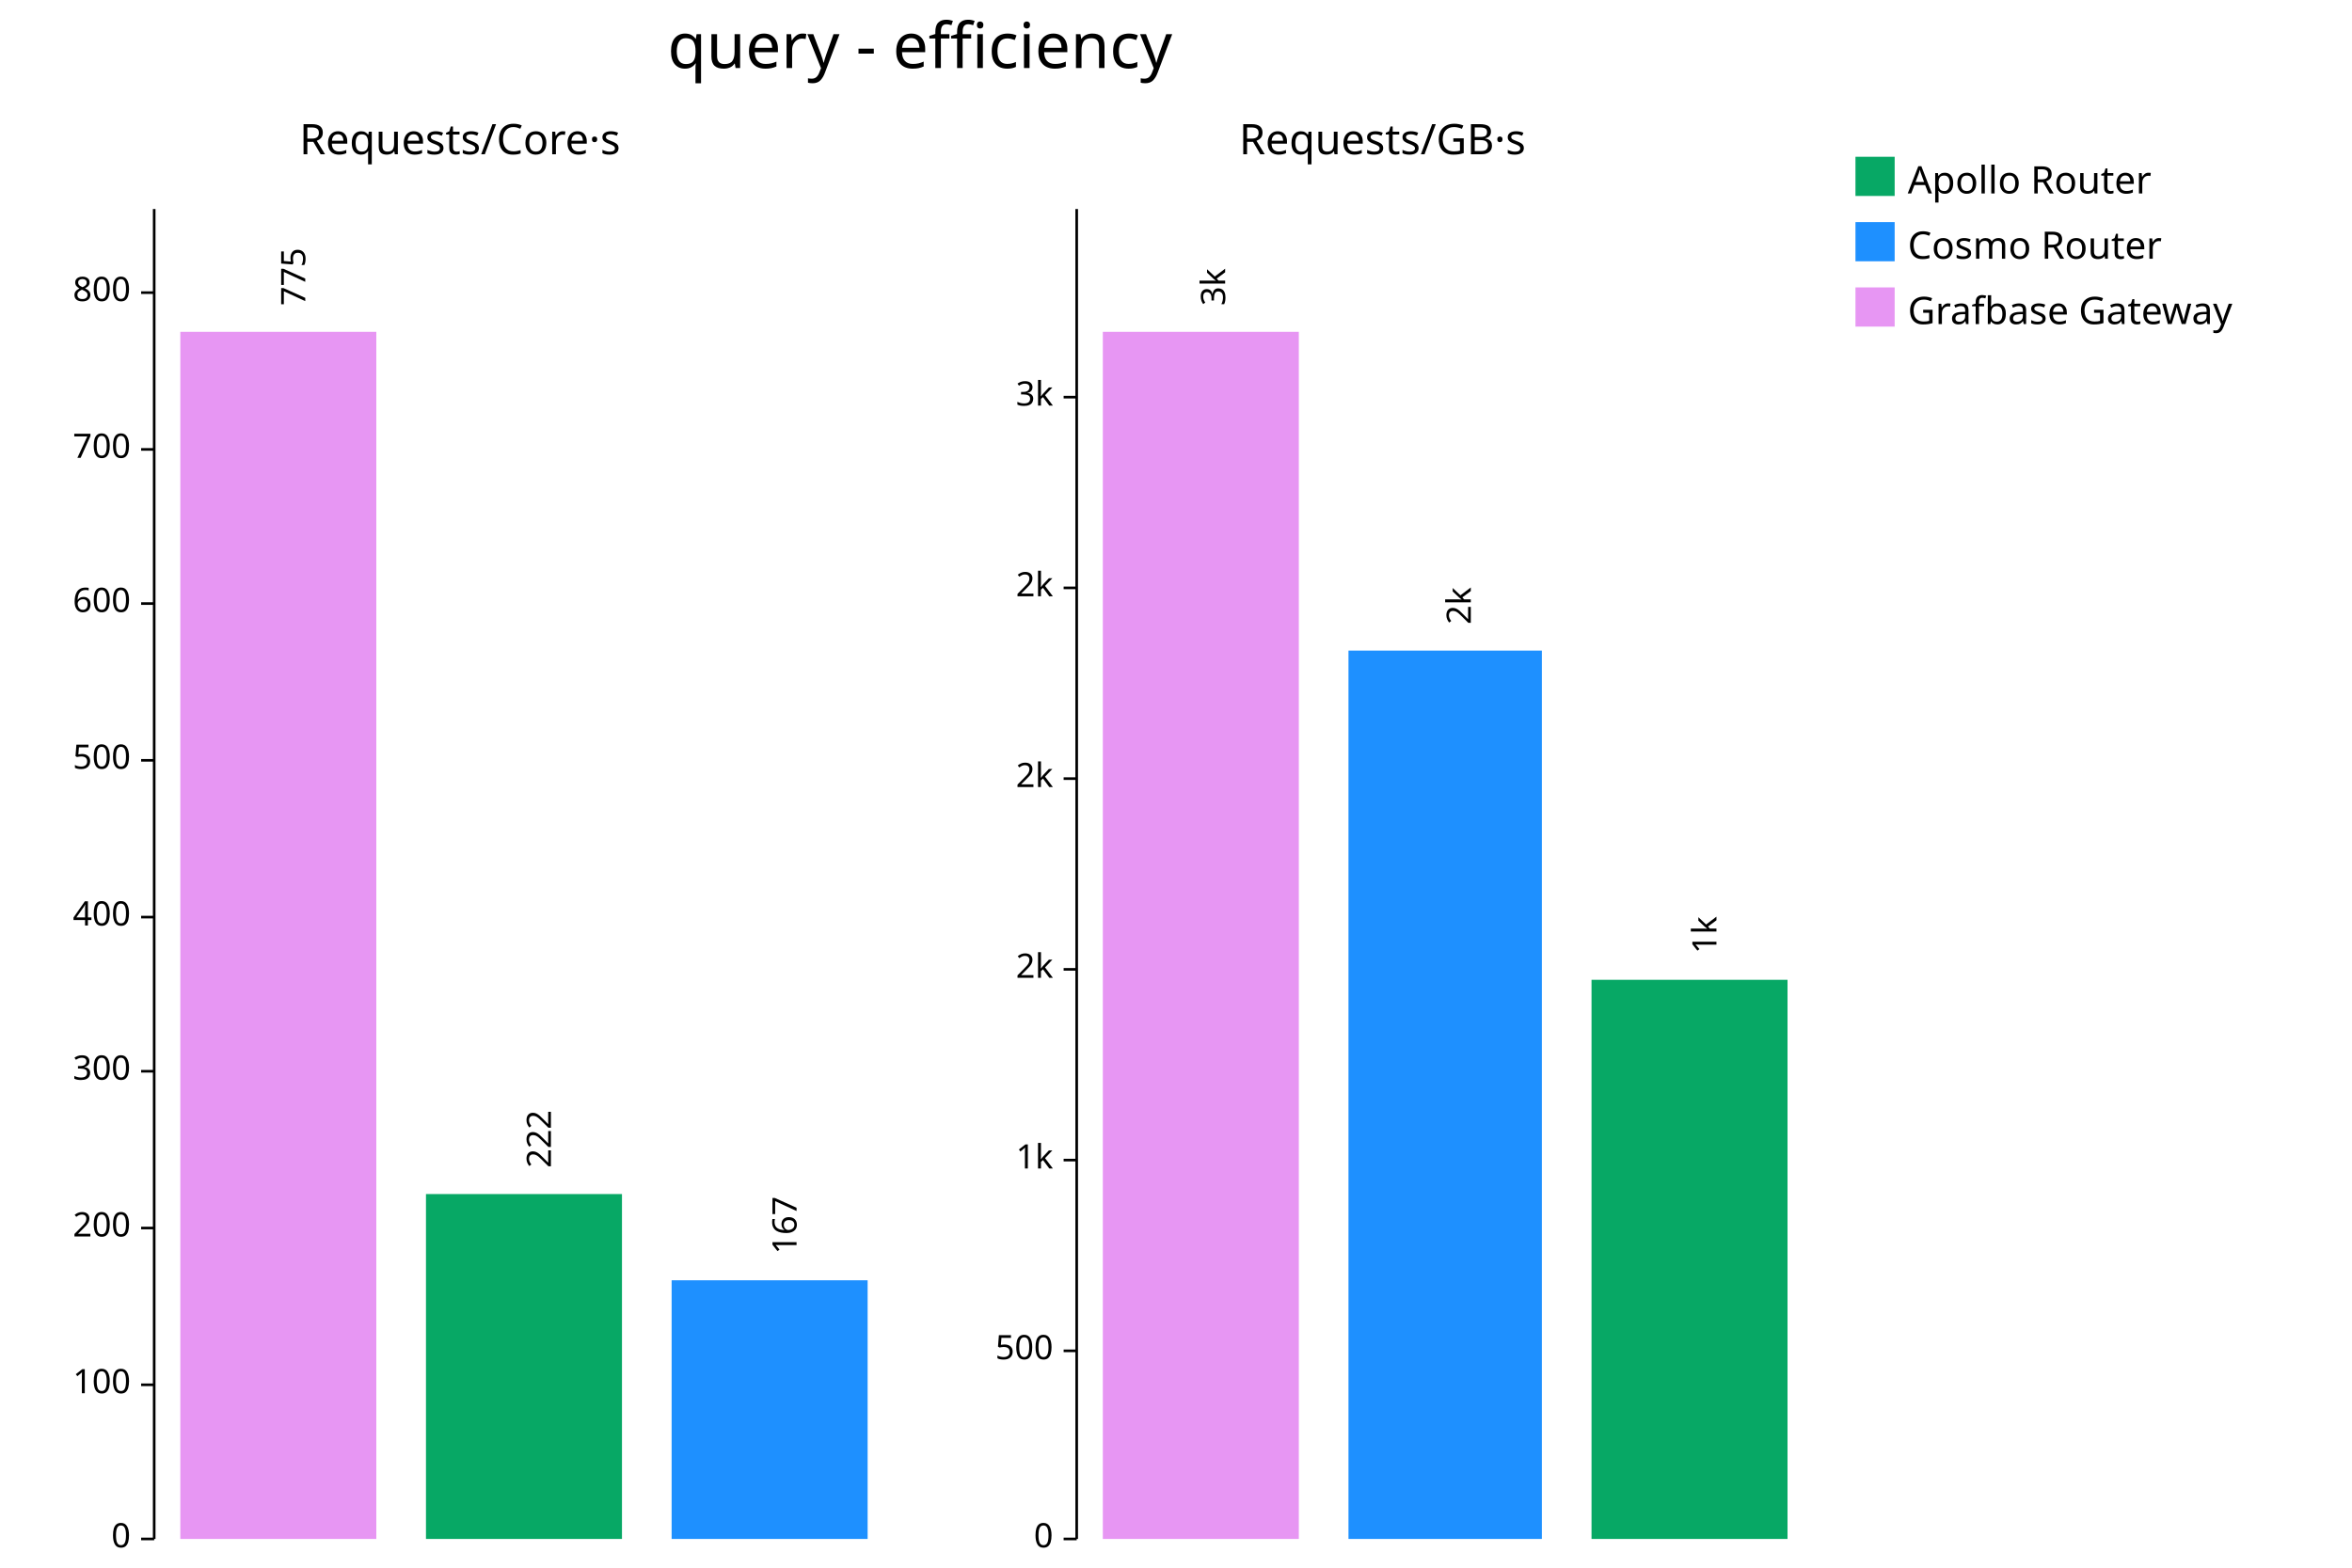
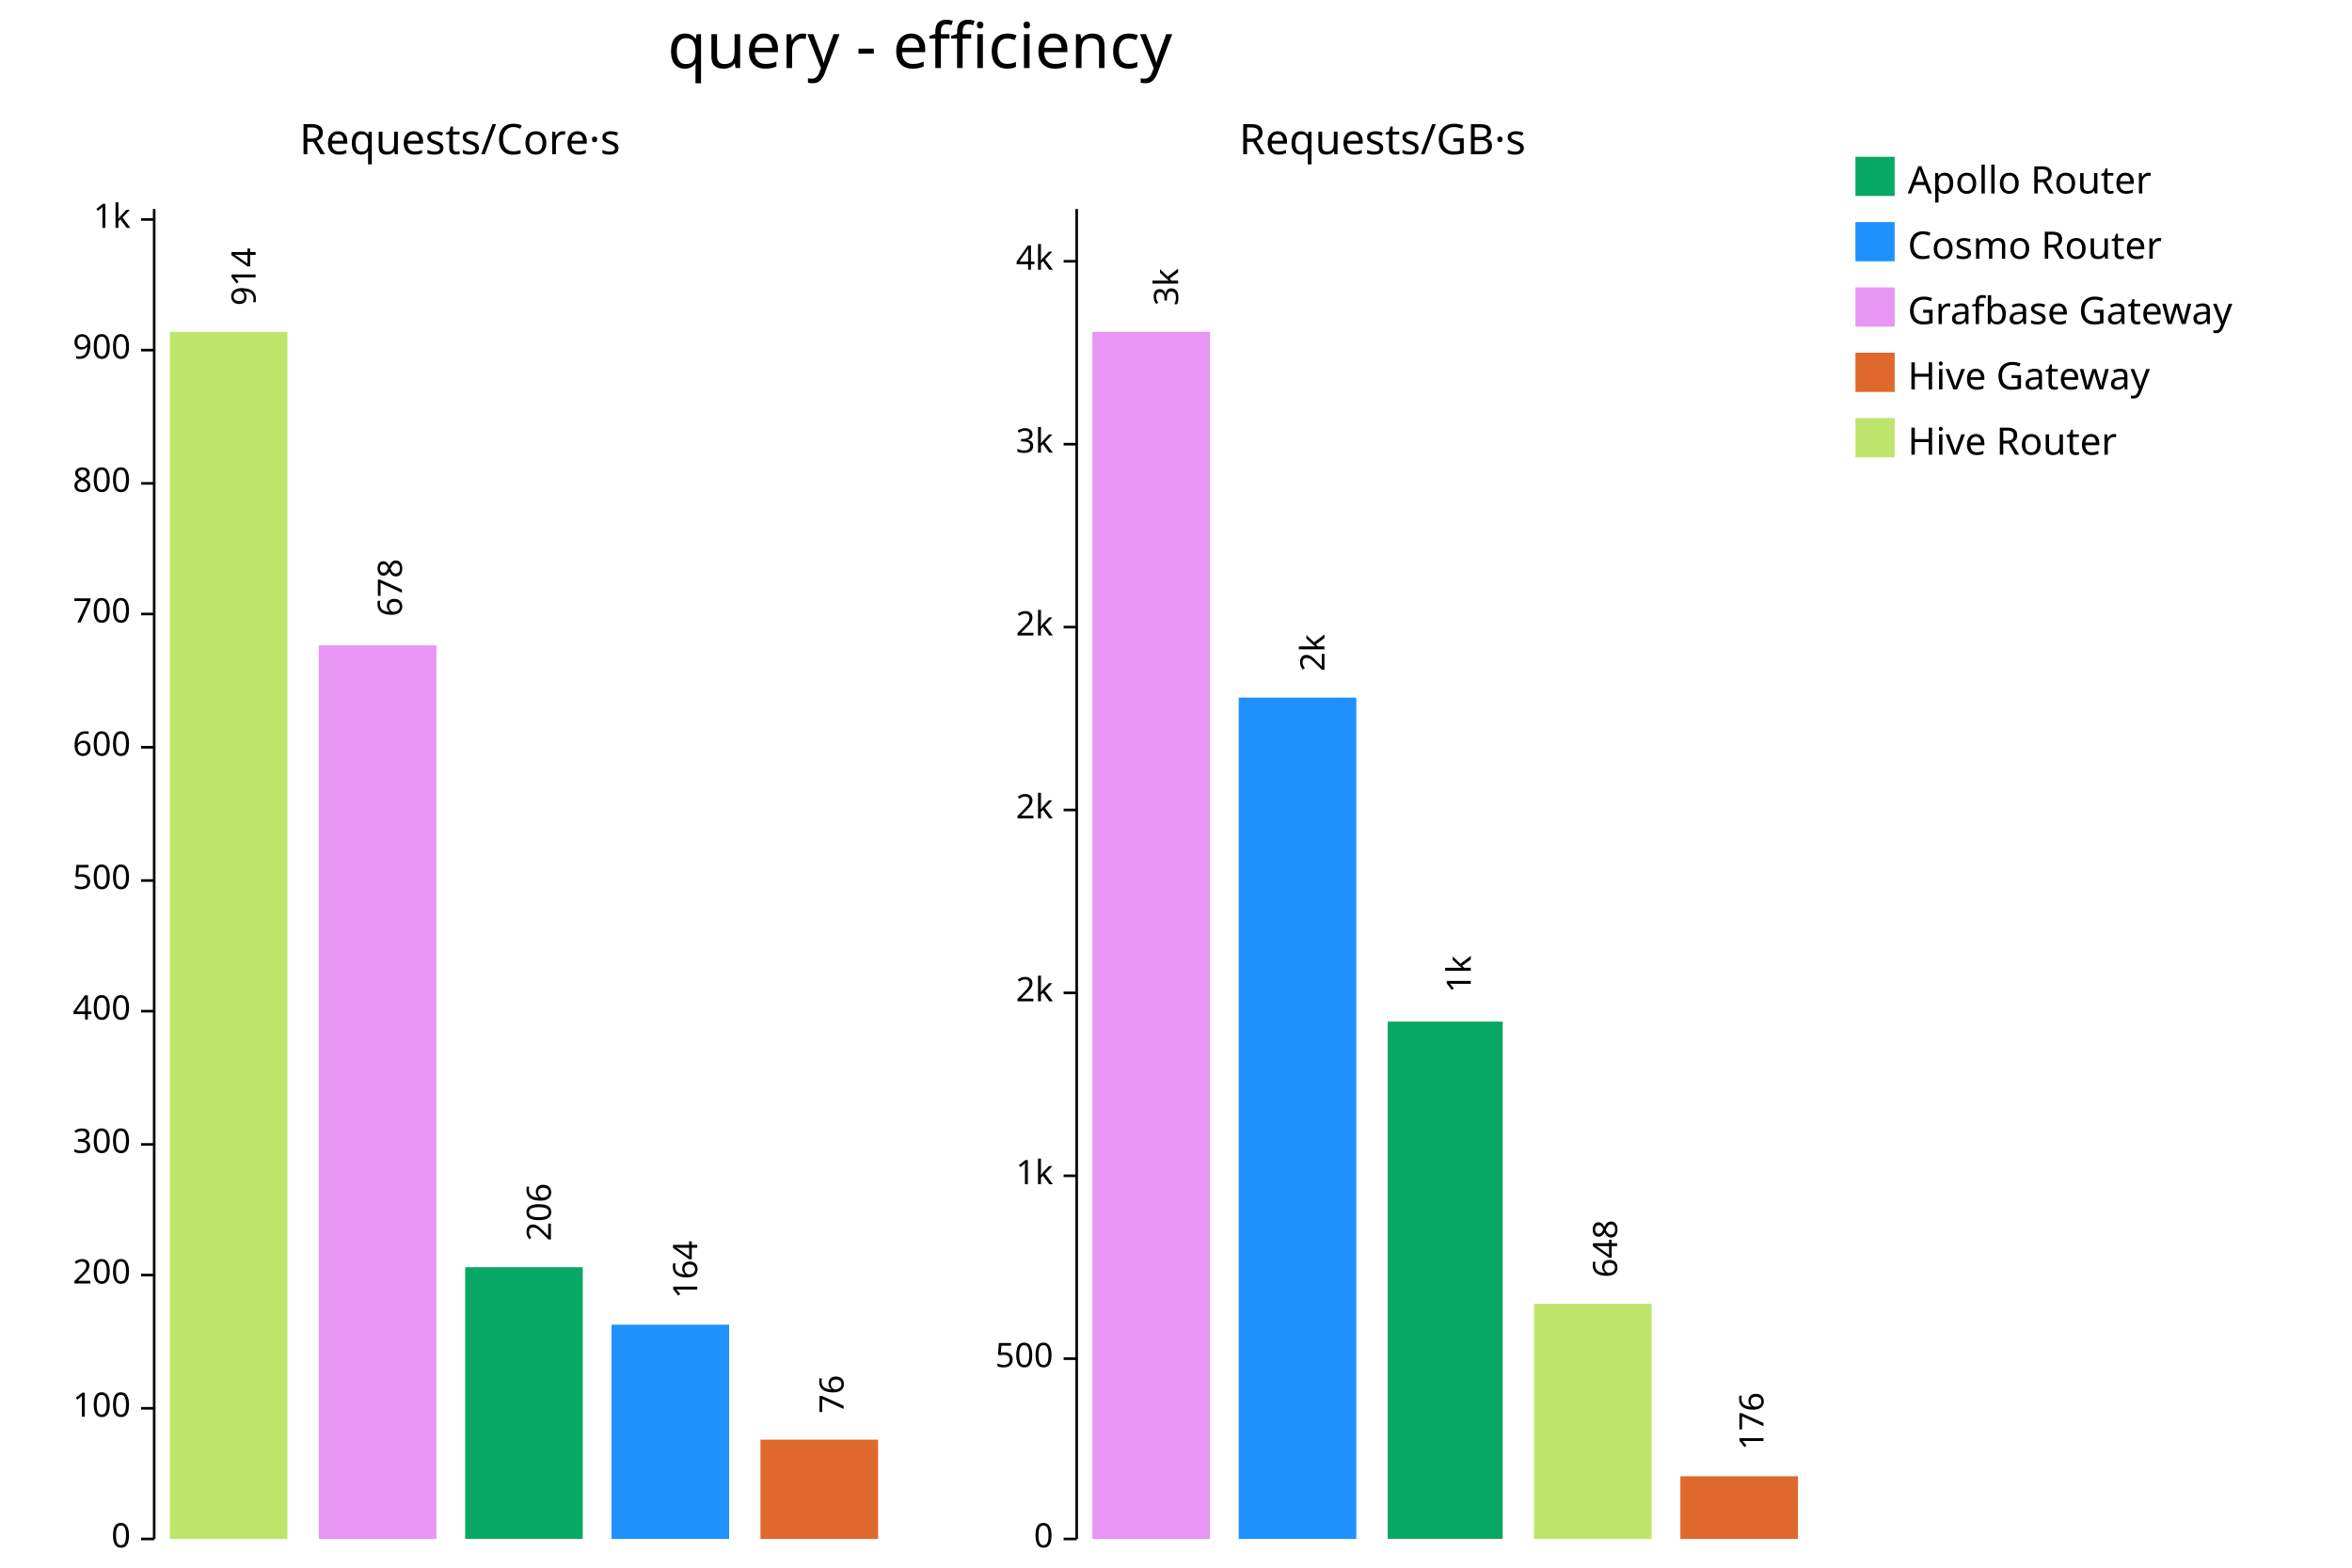
<svg xmlns="http://www.w3.org/2000/svg" width="900" height="600" viewBox="0 0 900 600">
  <text x="352" y="20" dy="0.5ex" text-anchor="middle" font-family="sans-serif" font-size="24.194" opacity="1" fill="#000000">
query - efficiency
</text>
  <text x="176" y="55" dy="0.5ex" text-anchor="middle" font-family="sans-serif" font-size="16.129" opacity="1" fill="#000000">
Requests/Core·s
</text>
  <polyline fill="none" opacity="1" stroke="#000000" stroke-width="1" points="59,80 59,589 " />
  <text x="50" y="589" dy="0.5ex" text-anchor="end" font-family="sans-serif" font-size="12.903" opacity="1" fill="#000000">
0
</text>
  <polyline fill="none" opacity="1" stroke="#000000" stroke-width="1" points="54,589 59,589 " />
-   <text x="50" y="530" dy="0.5ex" text-anchor="end" font-family="sans-serif" font-size="12.903" opacity="1" fill="#000000">
+   <text x="50" y="539" dy="0.5ex" text-anchor="end" font-family="sans-serif" font-size="12.903" opacity="1" fill="#000000">
100
</text>
-   <polyline fill="none" opacity="1" stroke="#000000" stroke-width="1" points="54,530 59,530 " />
-   <text x="50" y="470" dy="0.5ex" text-anchor="end" font-family="sans-serif" font-size="12.903" opacity="1" fill="#000000">
+   <polyline fill="none" opacity="1" stroke="#000000" stroke-width="1" points="54,539 59,539 " />
+   <text x="50" y="488" dy="0.5ex" text-anchor="end" font-family="sans-serif" font-size="12.903" opacity="1" fill="#000000">
200
</text>
-   <polyline fill="none" opacity="1" stroke="#000000" stroke-width="1" points="54,470 59,470 " />
-   <text x="50" y="410" dy="0.5ex" text-anchor="end" font-family="sans-serif" font-size="12.903" opacity="1" fill="#000000">
+   <polyline fill="none" opacity="1" stroke="#000000" stroke-width="1" points="54,488 59,488 " />
+   <text x="50" y="438" dy="0.5ex" text-anchor="end" font-family="sans-serif" font-size="12.903" opacity="1" fill="#000000">
300
</text>
-   <polyline fill="none" opacity="1" stroke="#000000" stroke-width="1" points="54,410 59,410 " />
-   <text x="50" y="351" dy="0.5ex" text-anchor="end" font-family="sans-serif" font-size="12.903" opacity="1" fill="#000000">
+   <polyline fill="none" opacity="1" stroke="#000000" stroke-width="1" points="54,438 59,438 " />
+   <text x="50" y="387" dy="0.5ex" text-anchor="end" font-family="sans-serif" font-size="12.903" opacity="1" fill="#000000">
400
</text>
-   <polyline fill="none" opacity="1" stroke="#000000" stroke-width="1" points="54,351 59,351 " />
-   <text x="50" y="291" dy="0.5ex" text-anchor="end" font-family="sans-serif" font-size="12.903" opacity="1" fill="#000000">
+   <polyline fill="none" opacity="1" stroke="#000000" stroke-width="1" points="54,387 59,387 " />
+   <text x="50" y="337" dy="0.5ex" text-anchor="end" font-family="sans-serif" font-size="12.903" opacity="1" fill="#000000">
500
</text>
-   <polyline fill="none" opacity="1" stroke="#000000" stroke-width="1" points="54,291 59,291 " />
-   <text x="50" y="231" dy="0.5ex" text-anchor="end" font-family="sans-serif" font-size="12.903" opacity="1" fill="#000000">
+   <polyline fill="none" opacity="1" stroke="#000000" stroke-width="1" points="54,337 59,337 " />
+   <text x="50" y="286" dy="0.5ex" text-anchor="end" font-family="sans-serif" font-size="12.903" opacity="1" fill="#000000">
600
</text>
-   <polyline fill="none" opacity="1" stroke="#000000" stroke-width="1" points="54,231 59,231 " />
-   <text x="50" y="172" dy="0.5ex" text-anchor="end" font-family="sans-serif" font-size="12.903" opacity="1" fill="#000000">
+   <polyline fill="none" opacity="1" stroke="#000000" stroke-width="1" points="54,286 59,286 " />
+   <text x="50" y="235" dy="0.5ex" text-anchor="end" font-family="sans-serif" font-size="12.903" opacity="1" fill="#000000">
700
</text>
-   <polyline fill="none" opacity="1" stroke="#000000" stroke-width="1" points="54,172 59,172 " />
-   <text x="50" y="112" dy="0.5ex" text-anchor="end" font-family="sans-serif" font-size="12.903" opacity="1" fill="#000000">
+   <polyline fill="none" opacity="1" stroke="#000000" stroke-width="1" points="54,235 59,235 " />
+   <text x="50" y="185" dy="0.5ex" text-anchor="end" font-family="sans-serif" font-size="12.903" opacity="1" fill="#000000">
800
</text>
-   <polyline fill="none" opacity="1" stroke="#000000" stroke-width="1" points="54,112 59,112 " />
-   <rect x="69" y="127" width="75" height="462" opacity="1" fill="#E796F3" stroke="none" />
-   <text x="107" y="117" dy="0.76em" text-anchor="start" font-family="sans-serif" font-size="12.903" opacity="1" fill="#000000" transform="rotate(270, 107, 117)">
- 775
+   <polyline fill="none" opacity="1" stroke="#000000" stroke-width="1" points="54,185 59,185 " />
+   <text x="50" y="134" dy="0.5ex" text-anchor="end" font-family="sans-serif" font-size="12.903" opacity="1" fill="#000000">
+ 900
</text>
-   <rect x="163" y="457" width="75" height="132" opacity="1" fill="#07A865" stroke="none" />
-   <text x="201" y="447" dy="0.76em" text-anchor="start" font-family="sans-serif" font-size="12.903" opacity="1" fill="#000000" transform="rotate(270, 201, 447)">
- 222
+   <polyline fill="none" opacity="1" stroke="#000000" stroke-width="1" points="54,134 59,134 " />
+   <text x="50" y="84" dy="0.5ex" text-anchor="end" font-family="sans-serif" font-size="12.903" opacity="1" fill="#000000">
+ 1k
</text>
-   <rect x="257" y="490" width="75" height="99" opacity="1" fill="#1E90FF" stroke="none" />
-   <text x="295" y="480" dy="0.76em" text-anchor="start" font-family="sans-serif" font-size="12.903" opacity="1" fill="#000000" transform="rotate(270, 295, 480)">
- 167
+   <polyline fill="none" opacity="1" stroke="#000000" stroke-width="1" points="54,84 59,84 " />
+   <rect x="65" y="127" width="45" height="462" opacity="1" fill="#BDE56C" stroke="none" />
+   <text x="88" y="117" dy="0.76em" text-anchor="start" font-family="sans-serif" font-size="12.903" opacity="1" fill="#000000" transform="rotate(270, 88, 117)">
+ 914
+ </text>
+   <rect x="122" y="247" width="45" height="342" opacity="1" fill="#E796F3" stroke="none" />
+   <text x="144" y="236" dy="0.76em" text-anchor="start" font-family="sans-serif" font-size="12.903" opacity="1" fill="#000000" transform="rotate(270, 144, 236)">
+ 678
+ </text>
+   <rect x="178" y="485" width="45" height="104" opacity="1" fill="#07A865" stroke="none" />
+   <text x="201" y="475" dy="0.76em" text-anchor="start" font-family="sans-serif" font-size="12.903" opacity="1" fill="#000000" transform="rotate(270, 201, 475)">
+ 206
+ </text>
+   <rect x="234" y="507" width="45" height="82" opacity="1" fill="#1E90FF" stroke="none" />
+   <text x="257" y="497" dy="0.76em" text-anchor="start" font-family="sans-serif" font-size="12.903" opacity="1" fill="#000000" transform="rotate(270, 257, 497)">
+ 164
+ </text>
+   <rect x="291" y="551" width="45" height="38" opacity="1" fill="#DF682D" stroke="none" />
+   <text x="313" y="541" dy="0.76em" text-anchor="start" font-family="sans-serif" font-size="12.903" opacity="1" fill="#000000" transform="rotate(270, 313, 541)">
+ 76
</text>
  <text x="529" y="55" dy="0.5ex" text-anchor="middle" font-family="sans-serif" font-size="16.129" opacity="1" fill="#000000">
Requests/GB·s
</text>
  <polyline fill="none" opacity="1" stroke="#000000" stroke-width="1" points="412,80 412,589 " />
  <text x="403" y="589" dy="0.5ex" text-anchor="end" font-family="sans-serif" font-size="12.903" opacity="1" fill="#000000">
0
</text>
  <polyline fill="none" opacity="1" stroke="#000000" stroke-width="1" points="407,589 412,589 " />
-   <text x="403" y="517" dy="0.5ex" text-anchor="end" font-family="sans-serif" font-size="12.903" opacity="1" fill="#000000">
+   <text x="403" y="520" dy="0.5ex" text-anchor="end" font-family="sans-serif" font-size="12.903" opacity="1" fill="#000000">
500
</text>
-   <polyline fill="none" opacity="1" stroke="#000000" stroke-width="1" points="407,517 412,517 " />
-   <text x="403" y="444" dy="0.5ex" text-anchor="end" font-family="sans-serif" font-size="12.903" opacity="1" fill="#000000">
+   <polyline fill="none" opacity="1" stroke="#000000" stroke-width="1" points="407,520 412,520 " />
+   <text x="403" y="450" dy="0.5ex" text-anchor="end" font-family="sans-serif" font-size="12.903" opacity="1" fill="#000000">
1k
</text>
-   <polyline fill="none" opacity="1" stroke="#000000" stroke-width="1" points="407,444 412,444 " />
-   <text x="403" y="371" dy="0.5ex" text-anchor="end" font-family="sans-serif" font-size="12.903" opacity="1" fill="#000000">
+   <polyline fill="none" opacity="1" stroke="#000000" stroke-width="1" points="407,450 412,450 " />
+   <text x="403" y="380" dy="0.5ex" text-anchor="end" font-family="sans-serif" font-size="12.903" opacity="1" fill="#000000">
2k
</text>
-   <polyline fill="none" opacity="1" stroke="#000000" stroke-width="1" points="407,371 412,371 " />
-   <text x="403" y="298" dy="0.5ex" text-anchor="end" font-family="sans-serif" font-size="12.903" opacity="1" fill="#000000">
+   <polyline fill="none" opacity="1" stroke="#000000" stroke-width="1" points="407,380 412,380 " />
+   <text x="403" y="310" dy="0.5ex" text-anchor="end" font-family="sans-serif" font-size="12.903" opacity="1" fill="#000000">
2k
</text>
-   <polyline fill="none" opacity="1" stroke="#000000" stroke-width="1" points="407,298 412,298 " />
-   <text x="403" y="225" dy="0.5ex" text-anchor="end" font-family="sans-serif" font-size="12.903" opacity="1" fill="#000000">
+   <polyline fill="none" opacity="1" stroke="#000000" stroke-width="1" points="407,310 412,310 " />
+   <text x="403" y="240" dy="0.5ex" text-anchor="end" font-family="sans-serif" font-size="12.903" opacity="1" fill="#000000">
2k
</text>
-   <polyline fill="none" opacity="1" stroke="#000000" stroke-width="1" points="407,225 412,225 " />
-   <text x="403" y="152" dy="0.5ex" text-anchor="end" font-family="sans-serif" font-size="12.903" opacity="1" fill="#000000">
+   <polyline fill="none" opacity="1" stroke="#000000" stroke-width="1" points="407,240 412,240 " />
+   <text x="403" y="170" dy="0.5ex" text-anchor="end" font-family="sans-serif" font-size="12.903" opacity="1" fill="#000000">
3k
</text>
-   <polyline fill="none" opacity="1" stroke="#000000" stroke-width="1" points="407,152 412,152 " />
-   <rect x="422" y="127" width="75" height="462" opacity="1" fill="#E796F3" stroke="none" />
-   <text x="459" y="117" dy="0.76em" text-anchor="start" font-family="sans-serif" font-size="12.903" opacity="1" fill="#000000" transform="rotate(270, 459, 117)">
+   <polyline fill="none" opacity="1" stroke="#000000" stroke-width="1" points="407,170 412,170 " />
+   <text x="403" y="100" dy="0.5ex" text-anchor="end" font-family="sans-serif" font-size="12.903" opacity="1" fill="#000000">
+ 4k
+ </text>
+   <polyline fill="none" opacity="1" stroke="#000000" stroke-width="1" points="407,100 412,100 " />
+   <rect x="418" y="127" width="45" height="462" opacity="1" fill="#E796F3" stroke="none" />
+   <text x="441" y="117" dy="0.76em" text-anchor="start" font-family="sans-serif" font-size="12.903" opacity="1" fill="#000000" transform="rotate(270, 441, 117)">
3k
</text>
-   <rect x="516" y="249" width="74" height="340" opacity="1" fill="#1E90FF" stroke="none" />
-   <text x="553" y="239" dy="0.76em" text-anchor="start" font-family="sans-serif" font-size="12.903" opacity="1" fill="#000000" transform="rotate(270, 553, 239)">
+   <rect x="474" y="267" width="45" height="322" opacity="1" fill="#1E90FF" stroke="none" />
+   <text x="497" y="257" dy="0.76em" text-anchor="start" font-family="sans-serif" font-size="12.903" opacity="1" fill="#000000" transform="rotate(270, 497, 257)">
2k
</text>
-   <rect x="609" y="375" width="75" height="214" opacity="1" fill="#07A865" stroke="none" />
-   <text x="647" y="365" dy="0.76em" text-anchor="start" font-family="sans-serif" font-size="12.903" opacity="1" fill="#000000" transform="rotate(270, 647, 365)">
+   <rect x="531" y="391" width="44" height="198" opacity="1" fill="#07A865" stroke="none" />
+   <text x="553" y="380" dy="0.76em" text-anchor="start" font-family="sans-serif" font-size="12.903" opacity="1" fill="#000000" transform="rotate(270, 553, 380)">
1k
+ </text>
+   <rect x="587" y="499" width="45" height="90" opacity="1" fill="#BDE56C" stroke="none" />
+   <text x="609" y="489" dy="0.76em" text-anchor="start" font-family="sans-serif" font-size="12.903" opacity="1" fill="#000000" transform="rotate(270, 609, 489)">
+ 648
+ </text>
+   <rect x="643" y="565" width="45" height="24" opacity="1" fill="#DF682D" stroke="none" />
+   <text x="665" y="555" dy="0.76em" text-anchor="start" font-family="sans-serif" font-size="12.903" opacity="1" fill="#000000" transform="rotate(270, 665, 555)">
+ 176
</text>
  <rect x="710" y="60" width="15" height="15" opacity="1" fill="#07A865" stroke="none" />
  <text x="730" y="63" dy="0.76em" text-anchor="start" font-family="sans-serif" font-size="14.516" opacity="1" fill="#000000">
Apollo Router
</text>
  <rect x="710" y="85" width="15" height="15" opacity="1" fill="#1E90FF" stroke="none" />
  <text x="730" y="88" dy="0.76em" text-anchor="start" font-family="sans-serif" font-size="14.516" opacity="1" fill="#000000">
Cosmo Router
</text>
  <rect x="710" y="110" width="15" height="15" opacity="1" fill="#E796F3" stroke="none" />
  <text x="730" y="113" dy="0.76em" text-anchor="start" font-family="sans-serif" font-size="14.516" opacity="1" fill="#000000">
Grafbase Gateway
</text>
+   <rect x="710" y="135" width="15" height="15" opacity="1" fill="#DF682D" stroke="none" />
+   <text x="730" y="138" dy="0.76em" text-anchor="start" font-family="sans-serif" font-size="14.516" opacity="1" fill="#000000">
+ Hive Gateway
+ </text>
+   <rect x="710" y="160" width="15" height="15" opacity="1" fill="#BDE56C" stroke="none" />
+   <text x="730" y="163" dy="0.76em" text-anchor="start" font-family="sans-serif" font-size="14.516" opacity="1" fill="#000000">
+ Hive Router
+ </text>
</svg>
